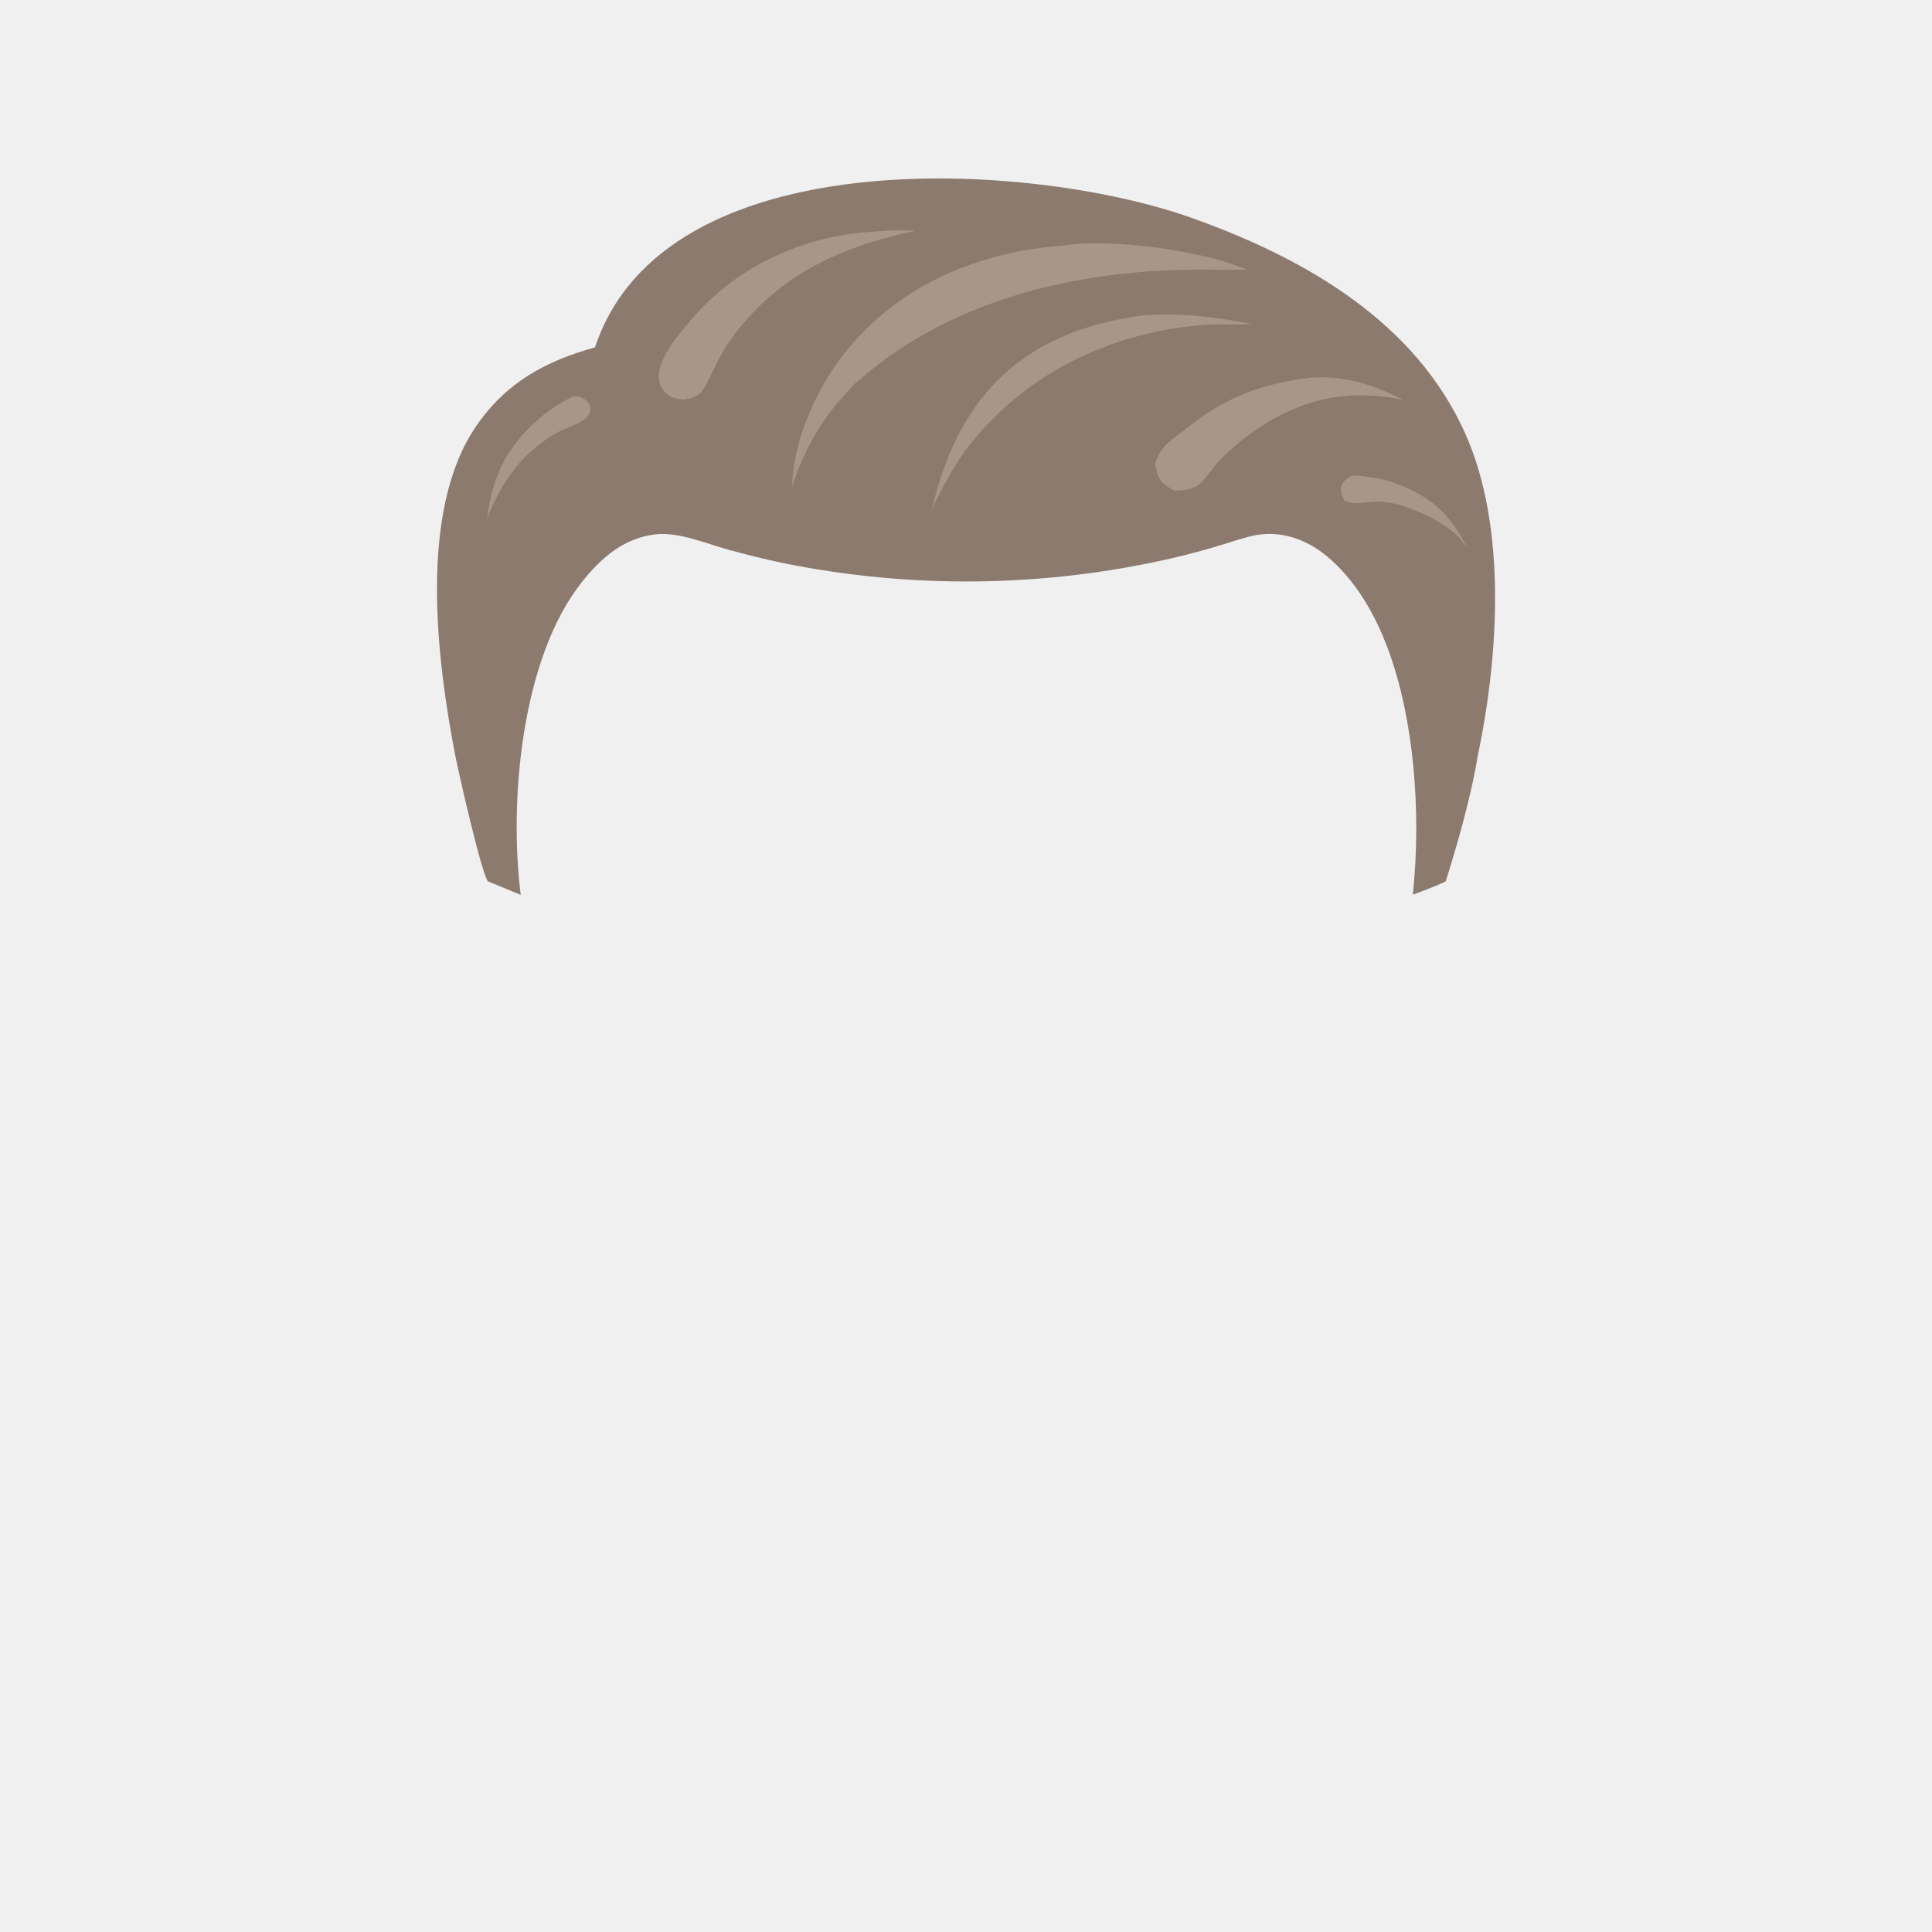
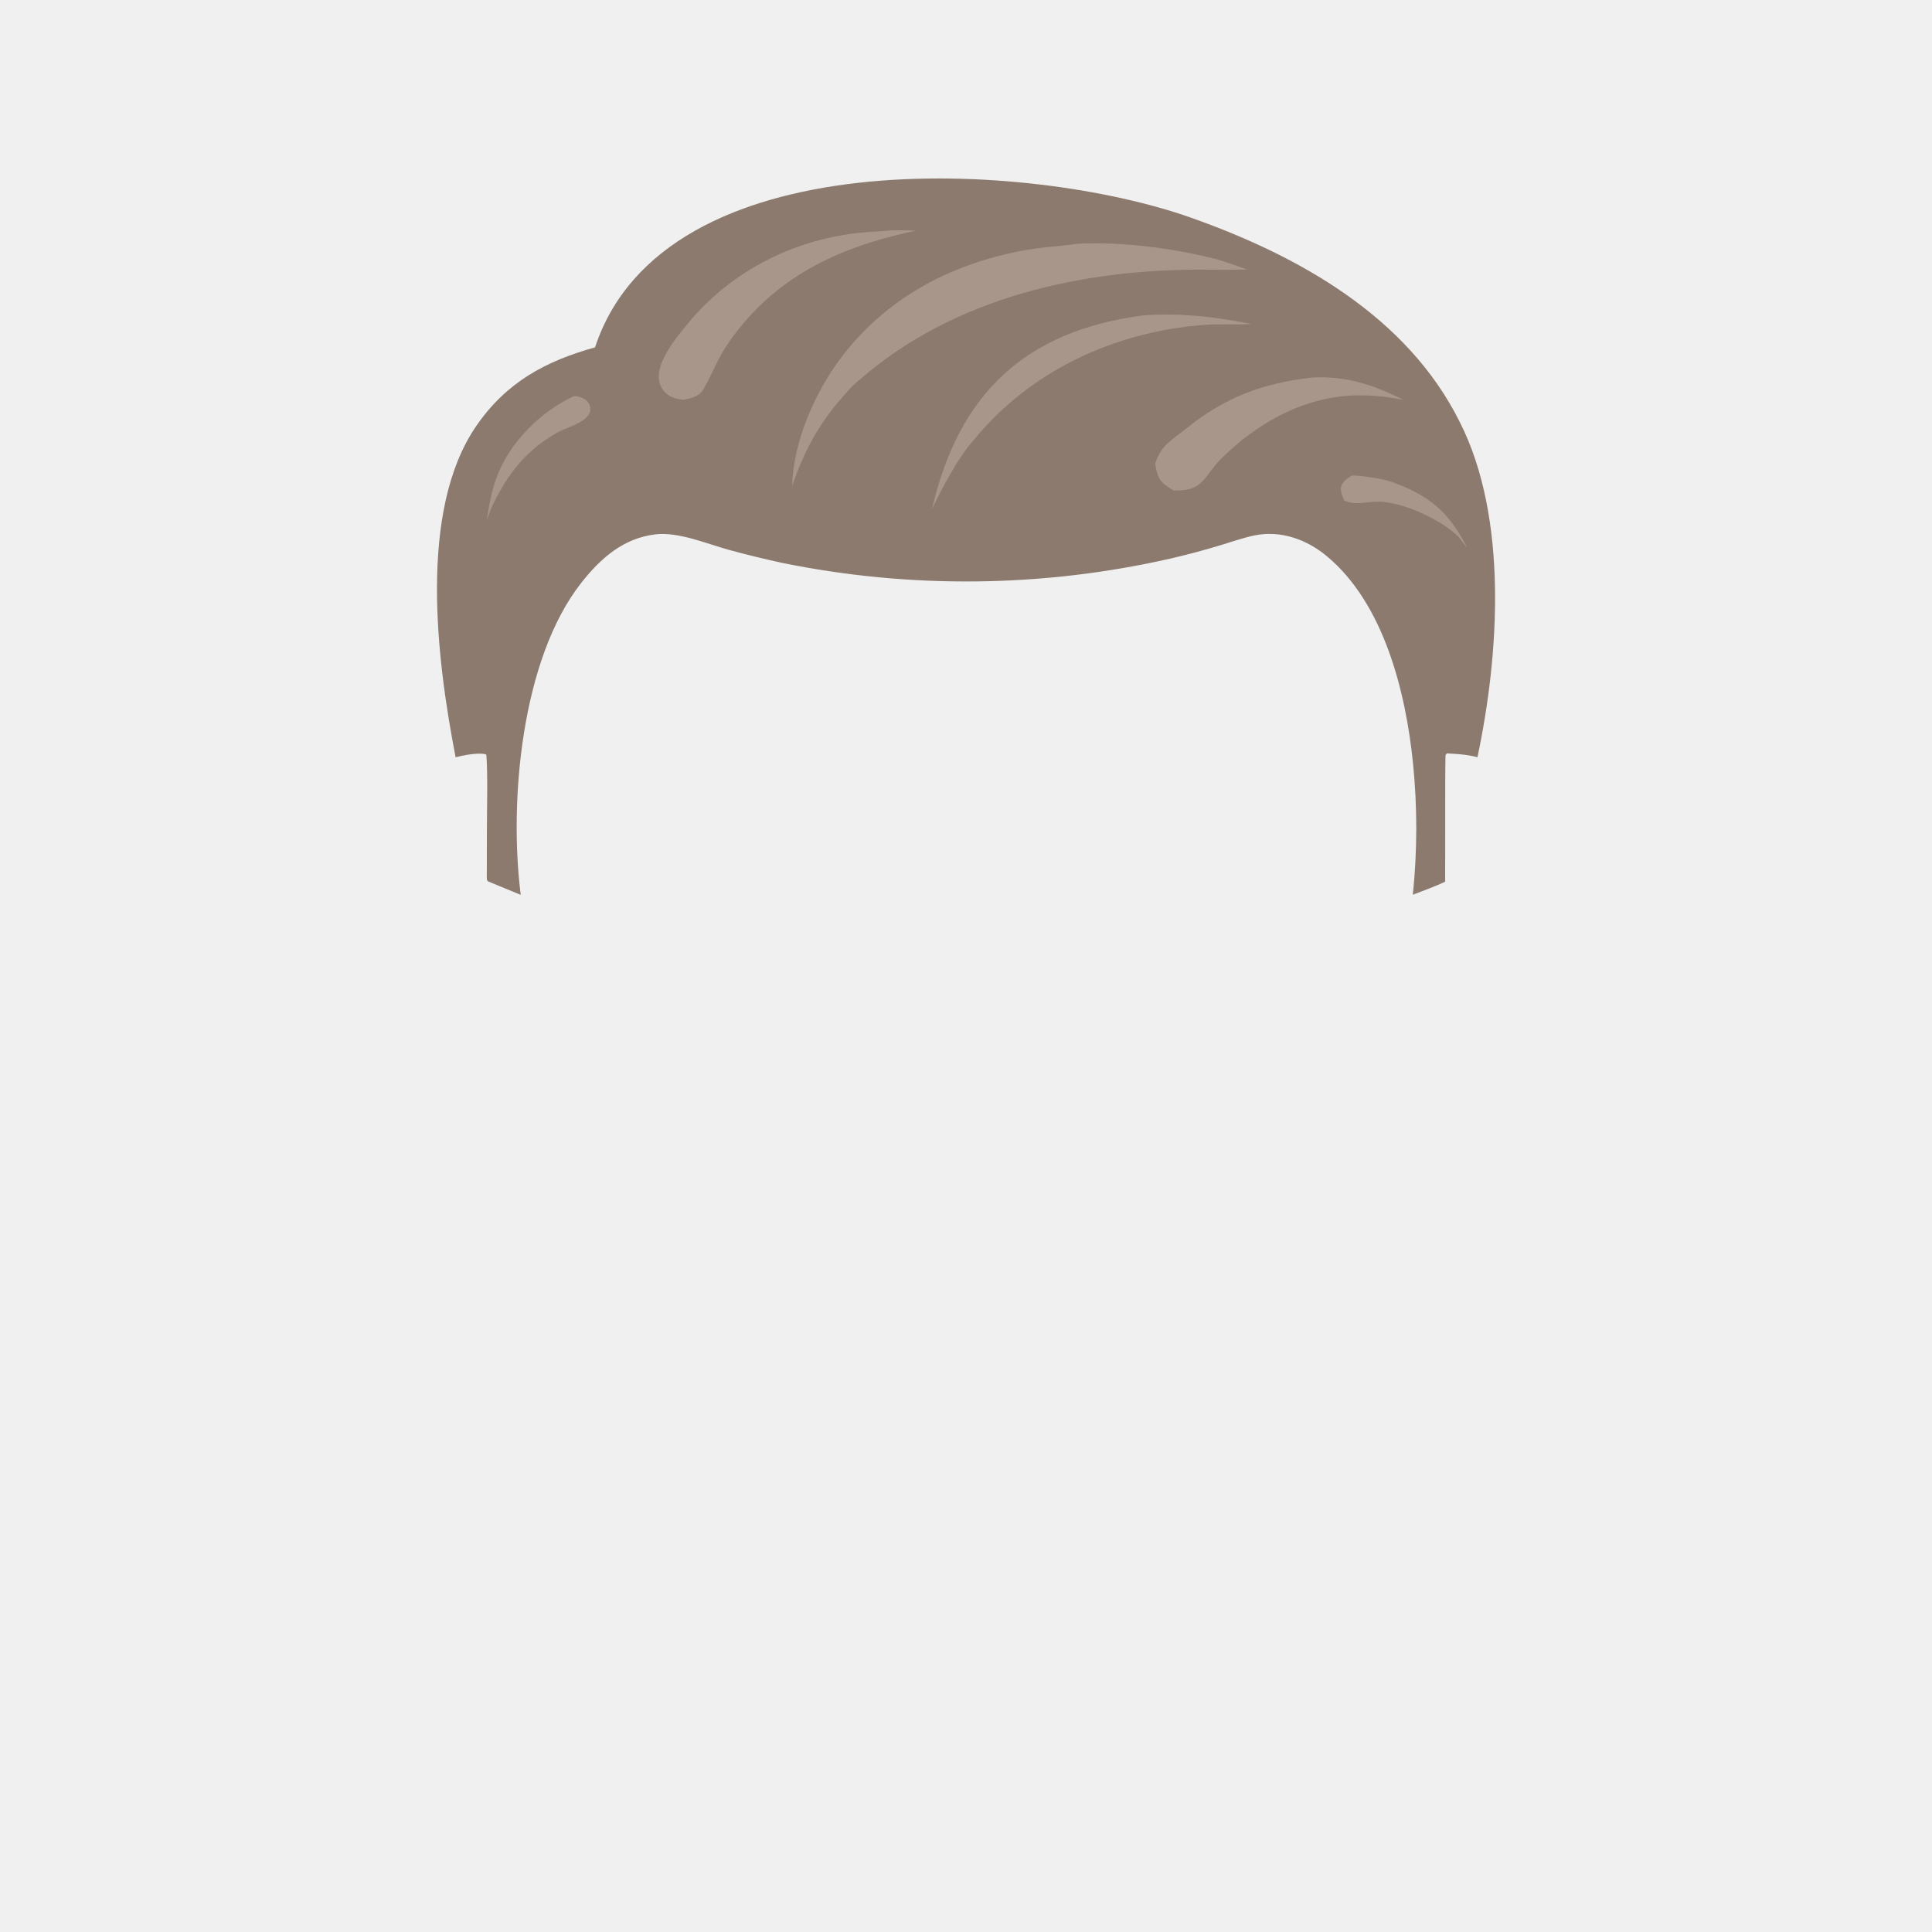
<svg xmlns="http://www.w3.org/2000/svg" version="1.1" viewBox="0 0 2048 2048" width="1024" height="1024">
-   <path transform="translate(0,0)" fill="rgb(140,122,110)" d="M 630.766 368.197 C 703.811 146.956 1091.28 170.194 1262.18 230.638 C 1375.81 270.828 1491.58 334.878 1547.51 447.539 C 1598.93 549.19 1589.12 694.053 1566.28 802.17 C 1560.21 841.174 1544.41 897.009 1532.46 934.406 C 1522.33 939.252 1508.22 944.451 1497.67 948.465 C 1502.45 902.162 1502.51 855.495 1497.87 809.179 C 1490.17 733.639 1467.13 639.528 1405.85 589.051 C 1384.51 571.476 1357.12 561.982 1329.74 567.569 C 1318.84 569.794 1306.11 574.203 1295.2 577.515 C 1277.27 583.004 1259.15 587.863 1240.88 592.081 C 1105.57 622.841 965.253 624.419 829.283 596.711 C 810.289 592.622 791.411 588.008 772.672 582.875 C 748.776 576.265 718.834 563.481 694.601 566.451 C 660.621 570.617 636.708 591.799 616.391 617.547 C 552.538 698.465 539.431 849.774 551.999 948.592 C 540.372 943.865 528.77 939.079 517.191 934.235 C 510.016 924.793 485.525 816.04 482.686 801.215 C 463.092 700.009 443.029 541.508 504.803 451.638 C 536.638 405.324 578.055 382.866 630.766 368.197 z" />
-   <path transform="translate(0,0)" fill="rgb(168,150,138)" d="M 1143.12 258.321 C 1188.92 256.119 1243.31 263.025 1287.91 274.358 C 1298.08 276.942 1311.65 282.162 1321.98 285.703 C 1308.11 286.064 1293.76 286.024 1279.87 285.879 C 1149.23 284.516 1011.06 314.967 911.04 402.723 C 903.666 408.311 899.111 414.197 893.046 420.974 C 868.274 448.65 851.378 480.101 839.76 515.232 C 840.534 468.952 863.987 415.436 891.863 378.776 C 938.816 317.026 1004.42 281.642 1079.63 266.499 C 1102.44 261.905 1120.96 261.38 1143.12 258.321 z" />
-   <path transform="translate(0,0)" fill="rgb(168,150,138)" d="M 941.637 244.406 C 949.204 243.757 963.502 244.19 970.859 244.549 C 969.948 244.729 969.04 244.918 968.133 245.117 C 888.048 262.371 820.98 293.627 772.652 362.753 C 760.574 380.028 755.674 395.353 745.427 412.996 C 741.092 420.459 732.495 422.137 724.589 423.77 C 719.477 423.454 712.039 421.651 707.881 418.388 C 682.168 398.208 714.765 360.452 729.662 342.393 C 772.731 290.188 834.647 257.341 901.463 247.914 C 914.614 246.058 928.265 245.565 941.637 244.406 z" />
-   <path transform="translate(0,0)" fill="rgb(168,150,138)" d="M 1389.63 400.316 C 1426.74 397.999 1455.72 407.877 1487.97 423.977 C 1472.59 420.764 1456.93 419.115 1441.23 419.055 C 1384.13 419.15 1332.47 447.909 1293.03 487.688 C 1274.76 507.697 1274.88 520.625 1244.09 519.925 C 1229.38 511.125 1227.17 507.576 1224.54 491.416 C 1230.9 471.587 1241.7 467.008 1257.03 454.618 C 1298.46 421.132 1337.61 406.594 1389.63 400.316 z" />
-   <path transform="translate(0,0)" fill="rgb(168,150,138)" d="M 1211.65 334.327 C 1250.96 331.431 1287.9 335.812 1326.32 343.358 C 1309.07 344.581 1292.99 343.117 1275.3 344.5 C 1181.5 351.836 1092.09 392.769 1031.71 467.026 C 1015.93 484.513 998.059 518.422 987.929 539.675 C 1016.45 417.042 1086.68 350.868 1211.65 334.327 z" />
-   <path transform="translate(0,0)" fill="rgb(168,150,138)" d="M 608.375 419.948 C 616.345 419.817 624.762 424.356 625.723 432.364 C 627.419 446.496 601.552 452.645 591.67 458.057 C 557.914 476.543 537.43 503.043 521.231 537.644 C 519.697 540.694 517.259 548.202 515.999 551.731 C 518.539 534.965 520.749 521.296 526.799 505.138 C 540.429 468.735 573.275 436.052 608.375 419.948 z" />
-   <path transform="translate(0,0)" fill="rgb(168,150,138)" d="M 1432.97 504.141 C 1441.55 503.651 1466.98 507.809 1475.19 510.776 C 1515.97 525.514 1536.05 542.973 1555.39 580.725 C 1552.06 577.033 1549.47 573.404 1546.51 569.428 C 1528.26 551.095 1486.18 531.201 1459.35 531.745 C 1445.44 532.027 1438.54 535.803 1425.16 530.785 C 1418.84 516.974 1419.75 512.38 1432.97 504.141 z" />
+   <defs>
+     <mask id="facehole" maskUnits="userSpaceOnUse" x="0" y="0" width="2048" height="2048">
+       <rect x="0" y="0" width="2048" height="2048" fill="white" />
+       <path d="M 1533.68 798.613 C 1546.66 799.32 1557.8 799.941 1570.34 803.954 C 1618.2 819.269 1649.18 867.189 1646.49 917.096 C 1644.85 947.316 1631.33 975.662 1608.87 995.951 C 1586.91 1015.66 1562.54 1022.9 1533.67 1024.41 L 1532.38 1022.5 C 1531.22 1004.78 1531.9 981.123 1531.9 962.89 L 1531.99 854.537 C 1532.01 838.109 1531.91 817.251 1532.3 800.538 C 1532.76 799.896 1533.22 799.255 1533.68 798.613 z" fill="black" />
+       <path d="M 515.884 1024.25 C 509.295 1024.06 502.266 1023.99 495.795 1022.87 C 407.909 1007.63 371.458 903.101 429.806 836.29 C 449.153 814.256 476.463 800.813 505.725 798.919 C 508.883 798.997 513.071 798.658 515.558 800.023 C 517.24 821.853 516.125 858.428 516.121 881.629 L 515.884 1024.25 z" fill="black" />
+     </mask>
+   </defs>
+   <g mask="url(#facehole)">
+     <path transform="translate(0,0)" fill="rgb(140,122,110)" d="M 630.766 368.197 C 703.811 146.956 1091.28 170.194 1262.18 230.638 C 1375.81 270.828 1491.58 334.878 1547.51 447.539 C 1598.93 549.19 1589.12 694.053 1566.28 802.17 C 1560.21 841.174 1544.41 897.009 1532.46 934.406 C 1522.33 939.252 1508.22 944.451 1497.67 948.465 C 1502.45 902.162 1502.51 855.495 1497.87 809.179 C 1490.17 733.639 1467.13 639.528 1405.85 589.051 C 1384.51 571.476 1357.12 561.982 1329.74 567.569 C 1318.84 569.794 1306.11 574.203 1295.2 577.515 C 1277.27 583.004 1259.15 587.863 1240.88 592.081 C 1105.57 622.841 965.253 624.419 829.283 596.711 C 810.289 592.622 791.411 588.008 772.672 582.875 C 748.776 576.265 718.834 563.481 694.601 566.451 C 660.621 570.617 636.708 591.799 616.391 617.547 C 552.538 698.465 539.431 849.774 551.999 948.592 C 540.372 943.865 528.77 939.079 517.191 934.235 C 510.016 924.793 485.525 816.04 482.686 801.215 C 463.092 700.009 443.029 541.508 504.803 451.638 C 536.638 405.324 578.055 382.866 630.766 368.197 z" />
+     <path transform="translate(0,0)" fill="rgb(168,150,138)" d="M 1143.12 258.321 C 1188.92 256.119 1243.31 263.025 1287.91 274.358 C 1298.08 276.942 1311.65 282.162 1321.98 285.703 C 1308.11 286.064 1293.76 286.024 1279.87 285.879 C 1149.23 284.516 1011.06 314.967 911.04 402.723 C 903.666 408.311 899.111 414.197 893.046 420.974 C 868.274 448.65 851.378 480.101 839.76 515.232 C 840.534 468.952 863.987 415.436 891.863 378.776 C 938.816 317.026 1004.42 281.642 1079.63 266.499 C 1102.44 261.905 1120.96 261.38 1143.12 258.321 z" />
+     <path transform="translate(0,0)" fill="rgb(168,150,138)" d="M 941.637 244.406 C 949.204 243.757 963.502 244.19 970.859 244.549 C 969.948 244.729 969.04 244.918 968.133 245.117 C 888.048 262.371 820.98 293.627 772.652 362.753 C 760.574 380.028 755.674 395.353 745.427 412.996 C 741.092 420.459 732.495 422.137 724.589 423.77 C 719.477 423.454 712.039 421.651 707.881 418.388 C 682.168 398.208 714.765 360.452 729.662 342.393 C 772.731 290.188 834.647 257.341 901.463 247.914 C 914.614 246.058 928.265 245.565 941.637 244.406 z" />
+     <path transform="translate(0,0)" fill="rgb(168,150,138)" d="M 1389.63 400.316 C 1426.74 397.999 1455.72 407.877 1487.97 423.977 C 1472.59 420.764 1456.93 419.115 1441.23 419.055 C 1384.13 419.15 1332.47 447.909 1293.03 487.688 C 1274.76 507.697 1274.88 520.625 1244.09 519.925 C 1229.38 511.125 1227.17 507.576 1224.54 491.416 C 1230.9 471.587 1241.7 467.008 1257.03 454.618 C 1298.46 421.132 1337.61 406.594 1389.63 400.316 z" />
+     <path transform="translate(0,0)" fill="rgb(168,150,138)" d="M 1211.65 334.327 C 1250.96 331.431 1287.9 335.812 1326.32 343.358 C 1309.07 344.581 1292.99 343.117 1275.3 344.5 C 1181.5 351.836 1092.09 392.769 1031.71 467.026 C 1015.93 484.513 998.059 518.422 987.929 539.675 C 1016.45 417.042 1086.68 350.868 1211.65 334.327 z" />
+     <path transform="translate(0,0)" fill="rgb(168,150,138)" d="M 608.375 419.948 C 616.345 419.817 624.762 424.356 625.723 432.364 C 627.419 446.496 601.552 452.645 591.67 458.057 C 557.914 476.543 537.43 503.043 521.231 537.644 C 519.697 540.694 517.259 548.202 515.999 551.731 C 518.539 534.965 520.749 521.296 526.799 505.138 C 540.429 468.735 573.275 436.052 608.375 419.948 z" />
+     <path transform="translate(0,0)" fill="rgb(168,150,138)" d="M 1432.97 504.141 C 1441.55 503.651 1466.98 507.809 1475.19 510.776 C 1515.97 525.514 1536.05 542.973 1555.39 580.725 C 1552.06 577.033 1549.47 573.404 1546.51 569.428 C 1528.26 551.095 1486.18 531.201 1459.35 531.745 C 1445.44 532.027 1438.54 535.803 1425.16 530.785 C 1418.84 516.974 1419.75 512.38 1432.97 504.141 z" />
+   </g>
</svg>
